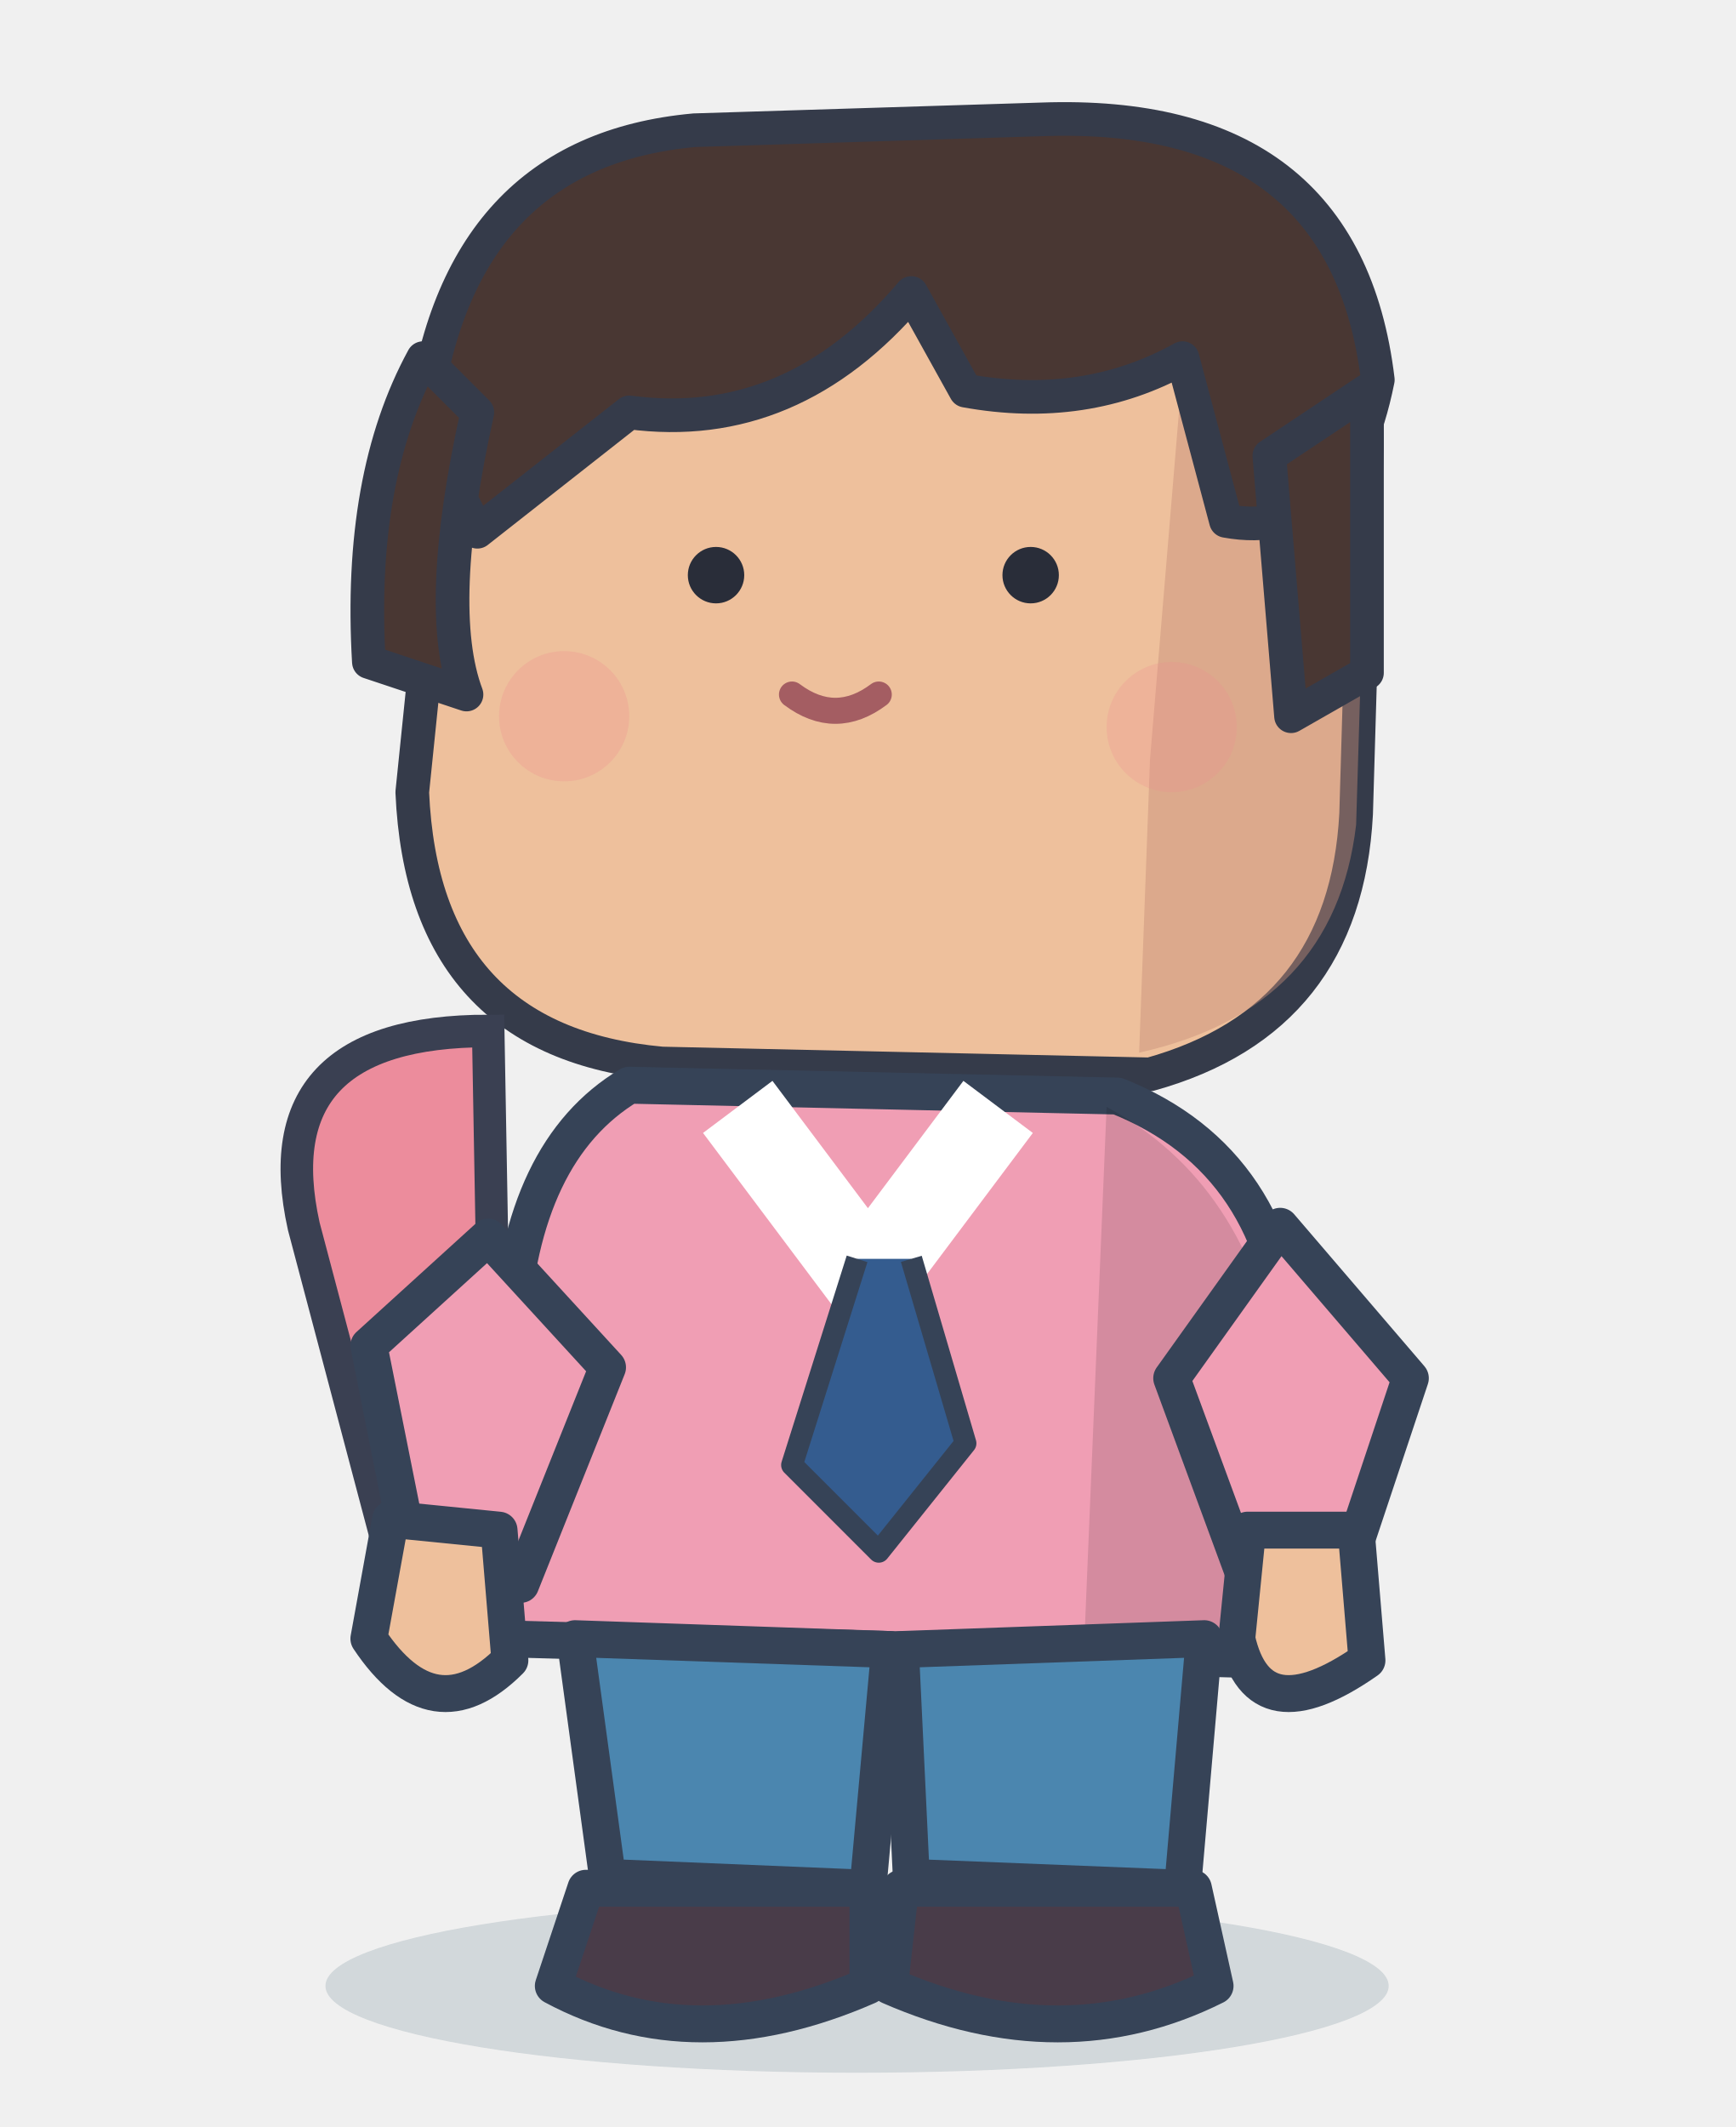
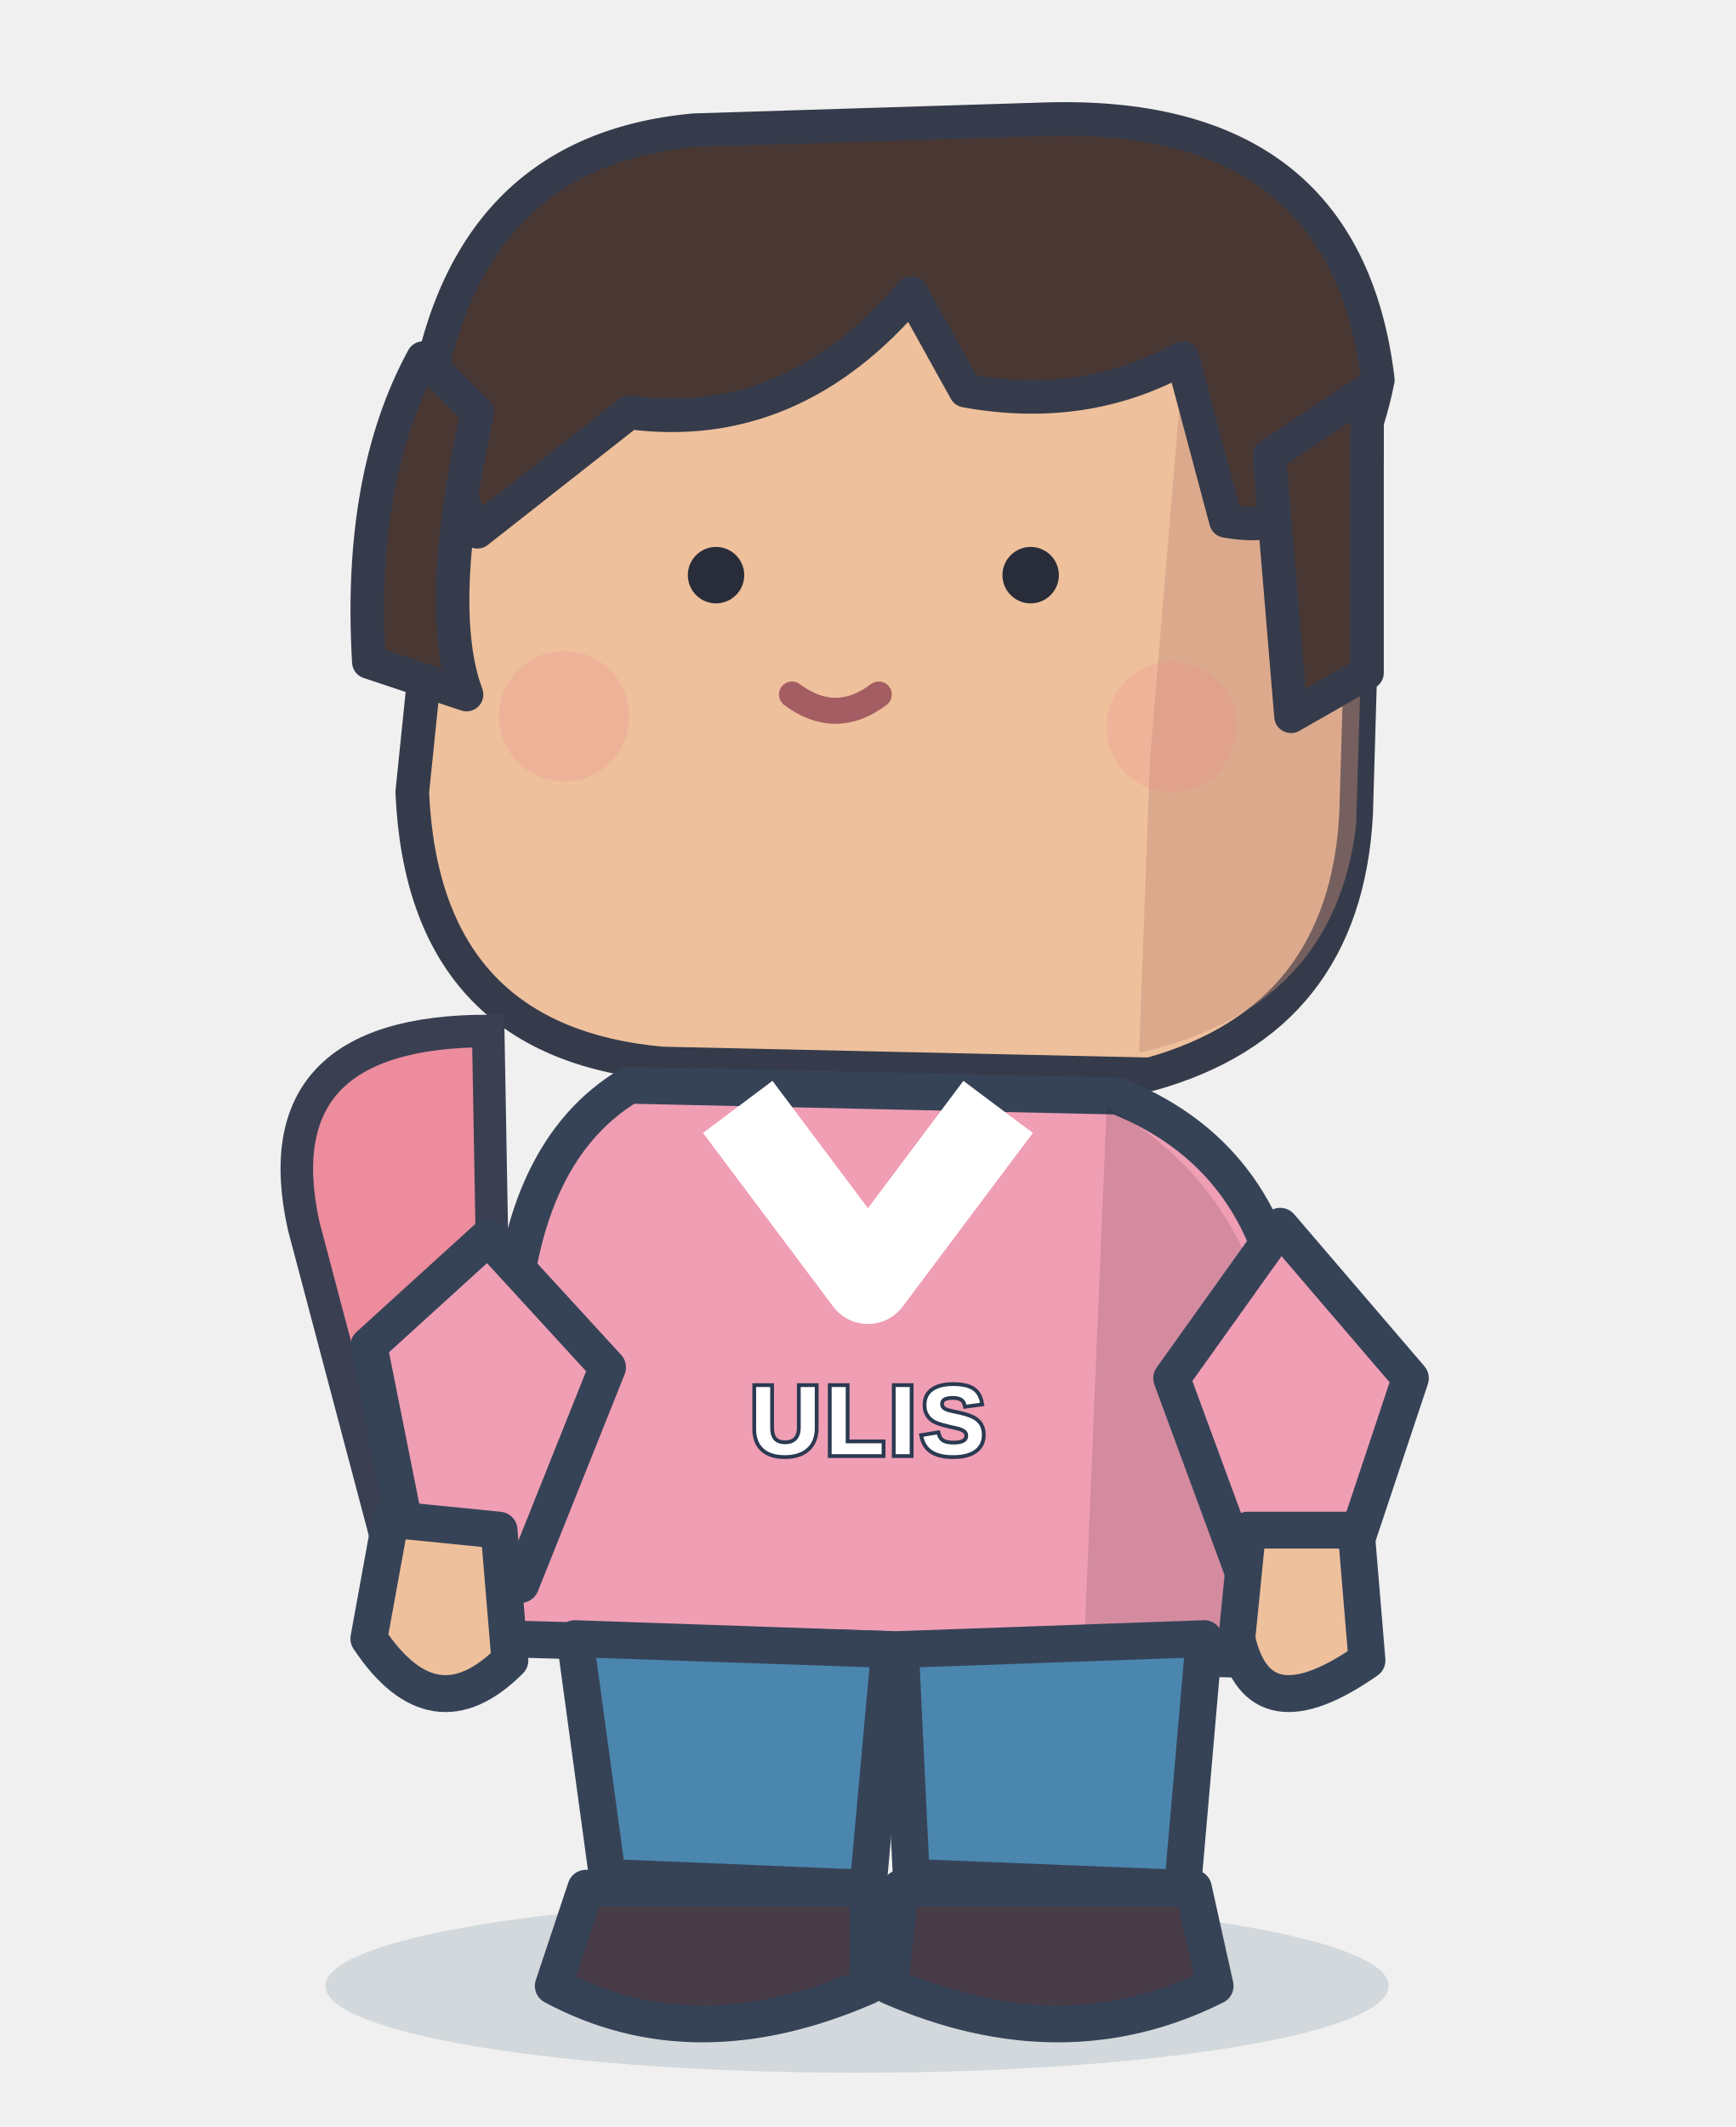
<svg xmlns="http://www.w3.org/2000/svg" viewBox="0 0 160 196" width="160" height="196">
  <ellipse cx="79" cy="183" rx="49" ry="8" fill="#395d6e" opacity=".17" />
  <g stroke="#353b4a" stroke-width="3.1" stroke-linejoin="round" stroke-linecap="round">
    <path d="M42 34 Q41 17 65 14 L112 19 Q126 21 126 41 L125 75 Q124 94 106 99 L61 98 Q39 96 38 73 Z" fill="#eec09c" />
    <path d="M110 22 Q126 24 126 43 L125 76 Q123 93 105 97 L106 70 Z" fill="#c58d78" opacity=".45" stroke="none" />
    <path d="M39 39 Q42 14 64 12 L96 11 Q124 10 127 35 Q124 50 113 48 L109 33 Q100 38 89 36 L84 27 Q73 40 58 38 L44 49 Z" fill="#493733" />
    <path d="M44 38 Q40 56 43 64 L34 61 Q33 44 39 33 Z" fill="#493733" />
    <path d="M117 42 L126 36 L126 62 L119 66 Z" fill="#493733" />
  </g>
  <circle cx="66" cy="53" r="2.6" fill="#292d39" />
  <circle cx="95" cy="53" r="2.6" fill="#292d39" />
  <path d="M73 64 q4 3 8 0" fill="none" stroke="#a45d62" stroke-width="2.4" stroke-linecap="round" />
  <circle cx="52" cy="66" r="6" fill="#ed8b8e" opacity=".27" />
  <circle cx="108" cy="67" r="6" fill="#ed8b8e" opacity=".24" />
  <path d="M45 95 Q24 95 28 113 L37 147 L46 151 Z" fill="#ec8c9c" stroke="#3a4052" stroke-width="3" />
  <g transform="translate(0 0)" stroke="#364357" stroke-linejoin="round" stroke-width="3.4">
    <path d="M58 100 L103 101 Q118 107 119 125 L118 153 L46 151 L47 123 Q48 106 58 100Z" fill="#f09eb4" />
    <path d="M102 102 Q115 109 118 126 L117 150 L100 150Z" fill="#000" opacity=".12" stroke="none" />
    <path d="M68 102 L80 118 L92 102" fill="none" stroke="#fff" stroke-width="8" />
-     <path d="M79 116 L73 135 L81 143 L89 133 L84 116" fill="#345c8f" stroke-width="2" />
    <path d="M45 114 L34 124 L38 144 L48 146 L56 126Z" fill="#f09eb4" />
    <path d="M118 113 L130 127 L124 145 L115 146 L108 127Z" fill="#f09eb4" />
    <path d="M36 140 L46 141 L47 153 Q40 160 34 151 Z" fill="#eec09c" />
    <path d="M115 141 L125 141 L126 153 Q116 160 114 151 Z" fill="#eec09c" />
    <path d="M53 151 L82 152 L80 174 L56 173Z" fill="#4b86af" />
    <path d="M83 152 L111 151 L109 174 L84 173Z" fill="#4b86af" />
    <path d="M54 174 L80 174 L80 183 Q64 190 51 183Z" fill="#493c49" />
    <path d="M83 174 L110 174 L112 183 Q98 190 82 183Z" fill="#493c49" />
  </g>
+   <text x="80" y="134" text-anchor="middle" font-family="Arial, Helvetica, sans-serif" font-weight="800" font-size="9" fill="#ffffff" stroke="#2b3a52" stroke-width="0.7" paint-order="stroke" letter-spacing="0.4">ULIS</text>
</svg>
